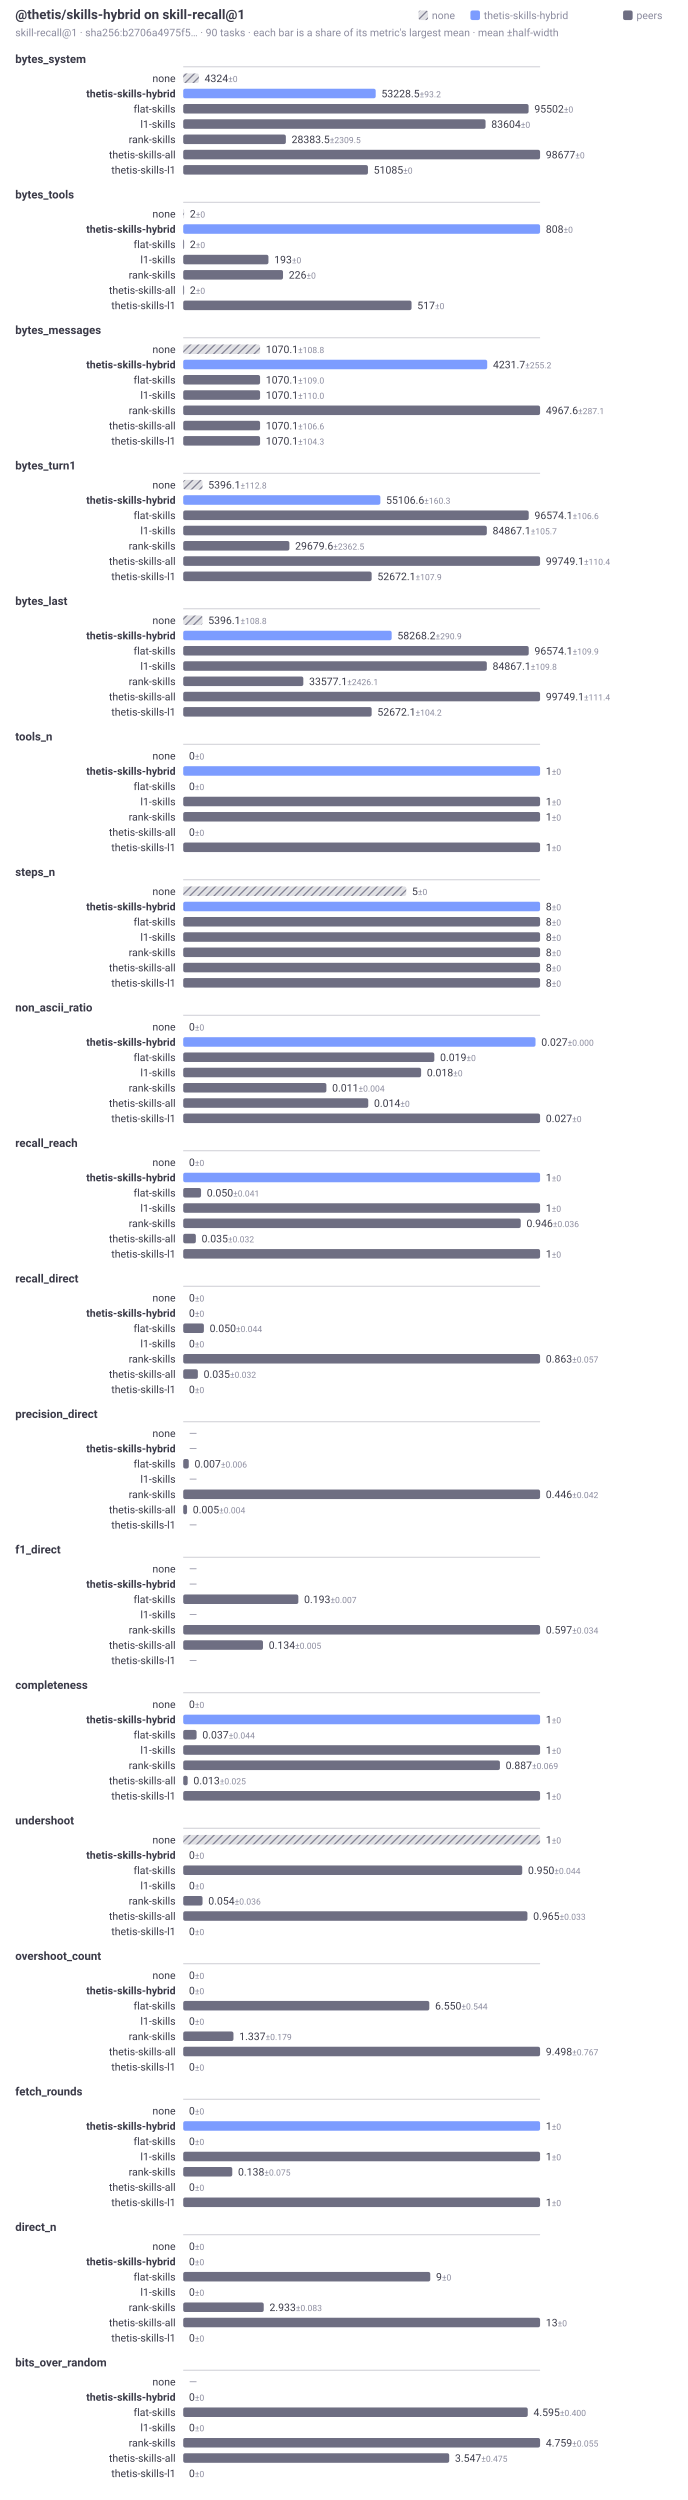
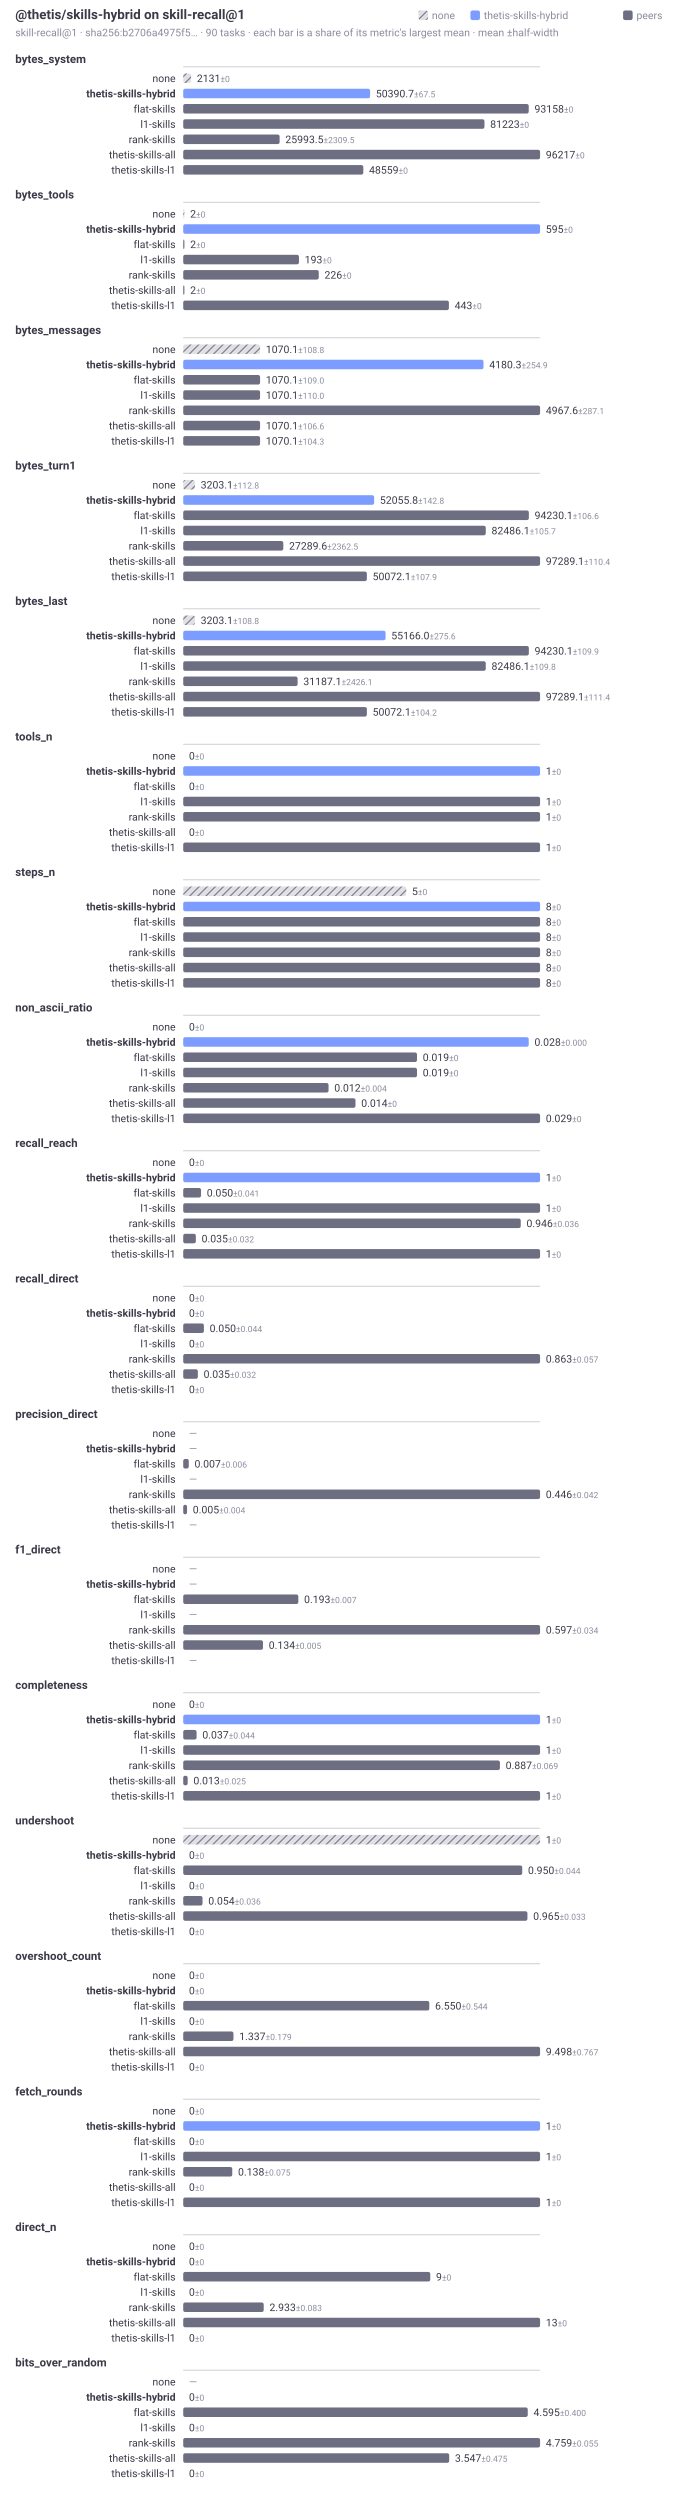
<svg xmlns="http://www.w3.org/2000/svg" width="720" height="2620" viewBox="0 0 720 2620" role="img" aria-labelledby="t d" font-family="system-ui, -apple-system, Segoe UI, Roboto, sans-serif">
  <style>.t{fill:#3a3a48}.f{fill:#8b8b9e}@media (prefers-color-scheme:dark){.t{fill:#d2d2dc}.f{fill:#9a9aae}}</style>
  <defs>
    <pattern id="hatch" width="6" height="6" patternUnits="userSpaceOnUse" patternTransform="rotate(45)">
      <rect width="6" height="6" fill="#6e6e82" fill-opacity="0.22" />
      <line x1="0" y1="0" x2="0" y2="6" stroke="#6e6e82" stroke-width="2" />
    </pattern>
  </defs>
  <text class="t" x="16" y="20" font-size="14" font-weight="600">@thetis/skills-hybrid on skill-recall@1</text>
  <text class="f" x="16" y="38" font-size="11">skill-recall@1 · sha256:b2706a4975f5… · 90 tasks · each bar is a share of its metric's largest mean · mean ±half-width</text>
  <rect x="653" y="11" width="10" height="10" rx="2" fill="#6e6e82" />
  <text class="f" x="667" y="20" font-size="11">peers</text>
  <rect x="493" y="11" width="10" height="10" rx="2" fill="#7c9cff" />
  <text class="f" x="507" y="20" font-size="11">thetis-skills-hybrid</text>
  <rect x="438.6" y="11" width="10" height="10" rx="2" fill="url(#hatch)" />
  <text class="f" x="452.6" y="20" font-size="11">none</text>
  <text class="t" x="16" y="66" font-size="12" font-weight="600">bytes_system</text>
  <line x1="192" y1="70" x2="566" y2="70" stroke="#6e6e82" stroke-opacity="0.35" stroke-width="1" />
  <text class="t" x="184" y="86" font-size="11" text-anchor="end">none</text>
-   <rect x="192" y="77" width="16.39" height="10" rx="2" fill="url(#hatch)" />
-   <text class="t" x="214.39" y="86" font-size="11">4324<tspan class="f" font-size="9"> ±0</tspan>
+   <rect x="192" y="77" width="8.28" height="10" rx="2" fill="url(#hatch)" />
+   <text class="t" x="206.28" y="86" font-size="11">2131<tspan class="f" font-size="9"> ±0</tspan>
  </text>
  <text class="t" x="184" y="102" font-size="11" text-anchor="end" font-weight="600">thetis-skills-hybrid</text>
-   <rect x="192" y="93" width="201.74" height="10" rx="2" fill="#7c9cff" />
-   <text class="t" x="399.74" y="102" font-size="11">53228.5<tspan class="f" font-size="9"> ±93.2</tspan>
+   <rect x="192" y="93" width="195.87" height="10" rx="2" fill="#7c9cff" />
+   <text class="t" x="393.87" y="102" font-size="11">50390.7<tspan class="f" font-size="9"> ±67.5</tspan>
  </text>
  <text class="t" x="184" y="118" font-size="11" text-anchor="end">flat-skills</text>
-   <rect x="192" y="109" width="361.97" height="10" rx="2" fill="#6e6e82" />
-   <text class="t" x="559.97" y="118" font-size="11">95502<tspan class="f" font-size="9"> ±0</tspan>
+   <rect x="192" y="109" width="362.11" height="10" rx="2" fill="#6e6e82" />
+   <text class="t" x="560.11" y="118" font-size="11">93158<tspan class="f" font-size="9"> ±0</tspan>
  </text>
  <text class="t" x="184" y="134" font-size="11" text-anchor="end">l1-skills</text>
-   <rect x="192" y="125" width="316.87" height="10" rx="2" fill="#6e6e82" />
-   <text class="t" x="514.87" y="134" font-size="11">83604<tspan class="f" font-size="9"> ±0</tspan>
+   <rect x="192" y="125" width="315.72" height="10" rx="2" fill="#6e6e82" />
+   <text class="t" x="513.72" y="134" font-size="11">81223<tspan class="f" font-size="9"> ±0</tspan>
  </text>
  <text class="t" x="184" y="150" font-size="11" text-anchor="end">rank-skills</text>
-   <rect x="192" y="141" width="107.58" height="10" rx="2" fill="#6e6e82" />
-   <text class="t" x="305.58" y="150" font-size="11">28383.5<tspan class="f" font-size="9"> ±2309.5</tspan>
+   <rect x="192" y="141" width="101.04" height="10" rx="2" fill="#6e6e82" />
+   <text class="t" x="299.04" y="150" font-size="11">25993.5<tspan class="f" font-size="9"> ±2309.5</tspan>
  </text>
  <text class="t" x="184" y="166" font-size="11" text-anchor="end">thetis-skills-all</text>
  <rect x="192" y="157" width="374" height="10" rx="2" fill="#6e6e82" />
-   <text class="t" x="572" y="166" font-size="11">98677<tspan class="f" font-size="9"> ±0</tspan>
+   <text class="t" x="572" y="166" font-size="11">96217<tspan class="f" font-size="9"> ±0</tspan>
  </text>
  <text class="t" x="184" y="182" font-size="11" text-anchor="end">thetis-skills-l1</text>
-   <rect x="192" y="173" width="193.62" height="10" rx="2" fill="#6e6e82" />
-   <text class="t" x="391.62" y="182" font-size="11">51085<tspan class="f" font-size="9"> ±0</tspan>
+   <rect x="192" y="173" width="188.75" height="10" rx="2" fill="#6e6e82" />
+   <text class="t" x="386.75" y="182" font-size="11">48559<tspan class="f" font-size="9"> ±0</tspan>
  </text>
  <text class="t" x="16" y="208" font-size="12" font-weight="600">bytes_tools</text>
  <line x1="192" y1="212" x2="566" y2="212" stroke="#6e6e82" stroke-opacity="0.35" stroke-width="1" />
  <text class="t" x="184" y="228" font-size="11" text-anchor="end">none</text>
-   <rect x="192" y="219" width="0.93" height="10" rx="2" fill="url(#hatch)" />
-   <text class="t" x="198.93" y="228" font-size="11">2<tspan class="f" font-size="9"> ±0</tspan>
+   <rect x="192" y="219" width="1.26" height="10" rx="2" fill="url(#hatch)" />
+   <text class="t" x="199.26" y="228" font-size="11">2<tspan class="f" font-size="9"> ±0</tspan>
  </text>
  <text class="t" x="184" y="244" font-size="11" text-anchor="end" font-weight="600">thetis-skills-hybrid</text>
  <rect x="192" y="235" width="374" height="10" rx="2" fill="#7c9cff" />
-   <text class="t" x="572" y="244" font-size="11">808<tspan class="f" font-size="9"> ±0</tspan>
+   <text class="t" x="572" y="244" font-size="11">595<tspan class="f" font-size="9"> ±0</tspan>
  </text>
  <text class="t" x="184" y="260" font-size="11" text-anchor="end">flat-skills</text>
-   <rect x="192" y="251" width="0.93" height="10" rx="2" fill="#6e6e82" />
-   <text class="t" x="198.93" y="260" font-size="11">2<tspan class="f" font-size="9"> ±0</tspan>
+   <rect x="192" y="251" width="1.26" height="10" rx="2" fill="#6e6e82" />
+   <text class="t" x="199.26" y="260" font-size="11">2<tspan class="f" font-size="9"> ±0</tspan>
  </text>
  <text class="t" x="184" y="276" font-size="11" text-anchor="end">l1-skills</text>
-   <rect x="192" y="267" width="89.33" height="10" rx="2" fill="#6e6e82" />
-   <text class="t" x="287.33" y="276" font-size="11">193<tspan class="f" font-size="9"> ±0</tspan>
+   <rect x="192" y="267" width="121.31" height="10" rx="2" fill="#6e6e82" />
+   <text class="t" x="319.31" y="276" font-size="11">193<tspan class="f" font-size="9"> ±0</tspan>
  </text>
  <text class="t" x="184" y="292" font-size="11" text-anchor="end">rank-skills</text>
-   <rect x="192" y="283" width="104.61" height="10" rx="2" fill="#6e6e82" />
-   <text class="t" x="302.61" y="292" font-size="11">226<tspan class="f" font-size="9"> ±0</tspan>
+   <rect x="192" y="283" width="142.06" height="10" rx="2" fill="#6e6e82" />
+   <text class="t" x="340.06" y="292" font-size="11">226<tspan class="f" font-size="9"> ±0</tspan>
  </text>
  <text class="t" x="184" y="308" font-size="11" text-anchor="end">thetis-skills-all</text>
-   <rect x="192" y="299" width="0.93" height="10" rx="2" fill="#6e6e82" />
-   <text class="t" x="198.93" y="308" font-size="11">2<tspan class="f" font-size="9"> ±0</tspan>
+   <rect x="192" y="299" width="1.26" height="10" rx="2" fill="#6e6e82" />
+   <text class="t" x="199.26" y="308" font-size="11">2<tspan class="f" font-size="9"> ±0</tspan>
  </text>
  <text class="t" x="184" y="324" font-size="11" text-anchor="end">thetis-skills-l1</text>
-   <rect x="192" y="315" width="239.3" height="10" rx="2" fill="#6e6e82" />
-   <text class="t" x="437.3" y="324" font-size="11">517<tspan class="f" font-size="9"> ±0</tspan>
+   <rect x="192" y="315" width="278.46" height="10" rx="2" fill="#6e6e82" />
+   <text class="t" x="476.46" y="324" font-size="11">443<tspan class="f" font-size="9"> ±0</tspan>
  </text>
  <text class="t" x="16" y="350" font-size="12" font-weight="600">bytes_messages</text>
  <line x1="192" y1="354" x2="566" y2="354" stroke="#6e6e82" stroke-opacity="0.35" stroke-width="1" />
  <text class="t" x="184" y="370" font-size="11" text-anchor="end">none</text>
  <rect x="192" y="361" width="80.56" height="10" rx="2" fill="url(#hatch)" />
  <text class="t" x="278.56" y="370" font-size="11">1070.1<tspan class="f" font-size="9"> ±108.8</tspan>
  </text>
  <text class="t" x="184" y="386" font-size="11" text-anchor="end" font-weight="600">thetis-skills-hybrid</text>
-   <rect x="192" y="377" width="318.6" height="10" rx="2" fill="#7c9cff" />
-   <text class="t" x="516.6" y="386" font-size="11">4231.7<tspan class="f" font-size="9"> ±255.2</tspan>
+   <rect x="192" y="377" width="314.73" height="10" rx="2" fill="#7c9cff" />
+   <text class="t" x="512.73" y="386" font-size="11">4180.3<tspan class="f" font-size="9"> ±254.9</tspan>
  </text>
  <text class="t" x="184" y="402" font-size="11" text-anchor="end">flat-skills</text>
  <rect x="192" y="393" width="80.56" height="10" rx="2" fill="#6e6e82" />
  <text class="t" x="278.56" y="402" font-size="11">1070.1<tspan class="f" font-size="9"> ±109.0</tspan>
  </text>
  <text class="t" x="184" y="418" font-size="11" text-anchor="end">l1-skills</text>
  <rect x="192" y="409" width="80.56" height="10" rx="2" fill="#6e6e82" />
  <text class="t" x="278.56" y="418" font-size="11">1070.1<tspan class="f" font-size="9"> ±110.0</tspan>
  </text>
  <text class="t" x="184" y="434" font-size="11" text-anchor="end">rank-skills</text>
  <rect x="192" y="425" width="374" height="10" rx="2" fill="#6e6e82" />
  <text class="t" x="572" y="434" font-size="11">4967.6<tspan class="f" font-size="9"> ±287.1</tspan>
  </text>
  <text class="t" x="184" y="450" font-size="11" text-anchor="end">thetis-skills-all</text>
  <rect x="192" y="441" width="80.56" height="10" rx="2" fill="#6e6e82" />
  <text class="t" x="278.56" y="450" font-size="11">1070.1<tspan class="f" font-size="9"> ±106.6</tspan>
  </text>
  <text class="t" x="184" y="466" font-size="11" text-anchor="end">thetis-skills-l1</text>
  <rect x="192" y="457" width="80.56" height="10" rx="2" fill="#6e6e82" />
  <text class="t" x="278.56" y="466" font-size="11">1070.1<tspan class="f" font-size="9"> ±104.3</tspan>
  </text>
  <text class="t" x="16" y="492" font-size="12" font-weight="600">bytes_turn1</text>
  <line x1="192" y1="496" x2="566" y2="496" stroke="#6e6e82" stroke-opacity="0.35" stroke-width="1" />
  <text class="t" x="184" y="512" font-size="11" text-anchor="end">none</text>
-   <rect x="192" y="503" width="20.23" height="10" rx="2" fill="url(#hatch)" />
-   <text class="t" x="218.23" y="512" font-size="11">5396.1<tspan class="f" font-size="9"> ±112.8</tspan>
+   <rect x="192" y="503" width="12.31" height="10" rx="2" fill="url(#hatch)" />
+   <text class="t" x="210.31" y="512" font-size="11">3203.1<tspan class="f" font-size="9"> ±112.8</tspan>
  </text>
  <text class="t" x="184" y="528" font-size="11" text-anchor="end" font-weight="600">thetis-skills-hybrid</text>
-   <rect x="192" y="519" width="206.62" height="10" rx="2" fill="#7c9cff" />
-   <text class="t" x="404.62" y="528" font-size="11">55106.6<tspan class="f" font-size="9"> ±160.3</tspan>
+   <rect x="192" y="519" width="200.11" height="10" rx="2" fill="#7c9cff" />
+   <text class="t" x="398.11" y="528" font-size="11">52055.8<tspan class="f" font-size="9"> ±142.8</tspan>
  </text>
  <text class="t" x="184" y="544" font-size="11" text-anchor="end">flat-skills</text>
-   <rect x="192" y="535" width="362.1" height="10" rx="2" fill="#6e6e82" />
-   <text class="t" x="560.1" y="544" font-size="11">96574.1<tspan class="f" font-size="9"> ±106.6</tspan>
+   <rect x="192" y="535" width="362.24" height="10" rx="2" fill="#6e6e82" />
+   <text class="t" x="560.24" y="544" font-size="11">94230.1<tspan class="f" font-size="9"> ±106.6</tspan>
  </text>
  <text class="t" x="184" y="560" font-size="11" text-anchor="end">l1-skills</text>
-   <rect x="192" y="551" width="318.2" height="10" rx="2" fill="#6e6e82" />
-   <text class="t" x="516.2" y="560" font-size="11">84867.1<tspan class="f" font-size="9"> ±105.7</tspan>
+   <rect x="192" y="551" width="317.09" height="10" rx="2" fill="#6e6e82" />
+   <text class="t" x="515.09" y="560" font-size="11">82486.1<tspan class="f" font-size="9"> ±105.7</tspan>
  </text>
  <text class="t" x="184" y="576" font-size="11" text-anchor="end">rank-skills</text>
-   <rect x="192" y="567" width="111.28" height="10" rx="2" fill="#6e6e82" />
-   <text class="t" x="309.28" y="576" font-size="11">29679.6<tspan class="f" font-size="9"> ±2362.5</tspan>
+   <rect x="192" y="567" width="104.91" height="10" rx="2" fill="#6e6e82" />
+   <text class="t" x="302.91" y="576" font-size="11">27289.6<tspan class="f" font-size="9"> ±2362.5</tspan>
  </text>
  <text class="t" x="184" y="592" font-size="11" text-anchor="end">thetis-skills-all</text>
  <rect x="192" y="583" width="374" height="10" rx="2" fill="#6e6e82" />
-   <text class="t" x="572" y="592" font-size="11">99749.1<tspan class="f" font-size="9"> ±110.4</tspan>
+   <text class="t" x="572" y="592" font-size="11">97289.1<tspan class="f" font-size="9"> ±110.4</tspan>
  </text>
  <text class="t" x="184" y="608" font-size="11" text-anchor="end">thetis-skills-l1</text>
-   <rect x="192" y="599" width="197.49" height="10" rx="2" fill="#6e6e82" />
-   <text class="t" x="395.49" y="608" font-size="11">52672.1<tspan class="f" font-size="9"> ±107.9</tspan>
+   <rect x="192" y="599" width="192.49" height="10" rx="2" fill="#6e6e82" />
+   <text class="t" x="390.49" y="608" font-size="11">50072.1<tspan class="f" font-size="9"> ±107.9</tspan>
  </text>
  <text class="t" x="16" y="634" font-size="12" font-weight="600">bytes_last</text>
  <line x1="192" y1="638" x2="566" y2="638" stroke="#6e6e82" stroke-opacity="0.35" stroke-width="1" />
  <text class="t" x="184" y="654" font-size="11" text-anchor="end">none</text>
-   <rect x="192" y="645" width="20.23" height="10" rx="2" fill="url(#hatch)" />
-   <text class="t" x="218.23" y="654" font-size="11">5396.1<tspan class="f" font-size="9"> ±108.8</tspan>
+   <rect x="192" y="645" width="12.31" height="10" rx="2" fill="url(#hatch)" />
+   <text class="t" x="210.31" y="654" font-size="11">3203.1<tspan class="f" font-size="9"> ±108.8</tspan>
  </text>
  <text class="t" x="184" y="670" font-size="11" text-anchor="end" font-weight="600">thetis-skills-hybrid</text>
-   <rect x="192" y="661" width="218.47" height="10" rx="2" fill="#7c9cff" />
-   <text class="t" x="416.47" y="670" font-size="11">58268.2<tspan class="f" font-size="9"> ±290.9</tspan>
+   <rect x="192" y="661" width="212.07" height="10" rx="2" fill="#7c9cff" />
+   <text class="t" x="410.07" y="670" font-size="11">55166.0<tspan class="f" font-size="9"> ±275.6</tspan>
  </text>
  <text class="t" x="184" y="686" font-size="11" text-anchor="end">flat-skills</text>
-   <rect x="192" y="677" width="362.1" height="10" rx="2" fill="#6e6e82" />
-   <text class="t" x="560.1" y="686" font-size="11">96574.1<tspan class="f" font-size="9"> ±109.9</tspan>
+   <rect x="192" y="677" width="362.24" height="10" rx="2" fill="#6e6e82" />
+   <text class="t" x="560.24" y="686" font-size="11">94230.1<tspan class="f" font-size="9"> ±109.9</tspan>
  </text>
  <text class="t" x="184" y="702" font-size="11" text-anchor="end">l1-skills</text>
-   <rect x="192" y="693" width="318.2" height="10" rx="2" fill="#6e6e82" />
-   <text class="t" x="516.2" y="702" font-size="11">84867.1<tspan class="f" font-size="9"> ±109.8</tspan>
+   <rect x="192" y="693" width="317.09" height="10" rx="2" fill="#6e6e82" />
+   <text class="t" x="515.09" y="702" font-size="11">82486.1<tspan class="f" font-size="9"> ±109.8</tspan>
  </text>
  <text class="t" x="184" y="718" font-size="11" text-anchor="end">rank-skills</text>
-   <rect x="192" y="709" width="125.89" height="10" rx="2" fill="#6e6e82" />
-   <text class="t" x="323.89" y="718" font-size="11">33577.1<tspan class="f" font-size="9"> ±2426.1</tspan>
+   <rect x="192" y="709" width="119.89" height="10" rx="2" fill="#6e6e82" />
+   <text class="t" x="317.89" y="718" font-size="11">31187.1<tspan class="f" font-size="9"> ±2426.1</tspan>
  </text>
  <text class="t" x="184" y="734" font-size="11" text-anchor="end">thetis-skills-all</text>
  <rect x="192" y="725" width="374" height="10" rx="2" fill="#6e6e82" />
-   <text class="t" x="572" y="734" font-size="11">99749.1<tspan class="f" font-size="9"> ±111.4</tspan>
+   <text class="t" x="572" y="734" font-size="11">97289.1<tspan class="f" font-size="9"> ±111.4</tspan>
  </text>
  <text class="t" x="184" y="750" font-size="11" text-anchor="end">thetis-skills-l1</text>
-   <rect x="192" y="741" width="197.49" height="10" rx="2" fill="#6e6e82" />
-   <text class="t" x="395.49" y="750" font-size="11">52672.1<tspan class="f" font-size="9"> ±104.2</tspan>
+   <rect x="192" y="741" width="192.49" height="10" rx="2" fill="#6e6e82" />
+   <text class="t" x="390.49" y="750" font-size="11">50072.1<tspan class="f" font-size="9"> ±104.2</tspan>
  </text>
  <text class="t" x="16" y="776" font-size="12" font-weight="600">tools_n</text>
  <line x1="192" y1="780" x2="566" y2="780" stroke="#6e6e82" stroke-opacity="0.35" stroke-width="1" />
  <text class="t" x="184" y="796" font-size="11" text-anchor="end">none</text>
  <rect x="192" y="787" width="0" height="10" rx="2" fill="url(#hatch)" />
  <text class="t" x="198" y="796" font-size="11">0<tspan class="f" font-size="9"> ±0</tspan>
  </text>
  <text class="t" x="184" y="812" font-size="11" text-anchor="end" font-weight="600">thetis-skills-hybrid</text>
  <rect x="192" y="803" width="374" height="10" rx="2" fill="#7c9cff" />
  <text class="t" x="572" y="812" font-size="11">1<tspan class="f" font-size="9"> ±0</tspan>
  </text>
  <text class="t" x="184" y="828" font-size="11" text-anchor="end">flat-skills</text>
  <rect x="192" y="819" width="0" height="10" rx="2" fill="#6e6e82" />
  <text class="t" x="198" y="828" font-size="11">0<tspan class="f" font-size="9"> ±0</tspan>
  </text>
  <text class="t" x="184" y="844" font-size="11" text-anchor="end">l1-skills</text>
  <rect x="192" y="835" width="374" height="10" rx="2" fill="#6e6e82" />
  <text class="t" x="572" y="844" font-size="11">1<tspan class="f" font-size="9"> ±0</tspan>
  </text>
  <text class="t" x="184" y="860" font-size="11" text-anchor="end">rank-skills</text>
  <rect x="192" y="851" width="374" height="10" rx="2" fill="#6e6e82" />
  <text class="t" x="572" y="860" font-size="11">1<tspan class="f" font-size="9"> ±0</tspan>
  </text>
  <text class="t" x="184" y="876" font-size="11" text-anchor="end">thetis-skills-all</text>
  <rect x="192" y="867" width="0" height="10" rx="2" fill="#6e6e82" />
  <text class="t" x="198" y="876" font-size="11">0<tspan class="f" font-size="9"> ±0</tspan>
  </text>
  <text class="t" x="184" y="892" font-size="11" text-anchor="end">thetis-skills-l1</text>
  <rect x="192" y="883" width="374" height="10" rx="2" fill="#6e6e82" />
  <text class="t" x="572" y="892" font-size="11">1<tspan class="f" font-size="9"> ±0</tspan>
  </text>
  <text class="t" x="16" y="918" font-size="12" font-weight="600">steps_n</text>
  <line x1="192" y1="922" x2="566" y2="922" stroke="#6e6e82" stroke-opacity="0.35" stroke-width="1" />
  <text class="t" x="184" y="938" font-size="11" text-anchor="end">none</text>
  <rect x="192" y="929" width="233.75" height="10" rx="2" fill="url(#hatch)" />
  <text class="t" x="431.75" y="938" font-size="11">5<tspan class="f" font-size="9"> ±0</tspan>
  </text>
  <text class="t" x="184" y="954" font-size="11" text-anchor="end" font-weight="600">thetis-skills-hybrid</text>
  <rect x="192" y="945" width="374" height="10" rx="2" fill="#7c9cff" />
  <text class="t" x="572" y="954" font-size="11">8<tspan class="f" font-size="9"> ±0</tspan>
  </text>
  <text class="t" x="184" y="970" font-size="11" text-anchor="end">flat-skills</text>
  <rect x="192" y="961" width="374" height="10" rx="2" fill="#6e6e82" />
  <text class="t" x="572" y="970" font-size="11">8<tspan class="f" font-size="9"> ±0</tspan>
  </text>
  <text class="t" x="184" y="986" font-size="11" text-anchor="end">l1-skills</text>
  <rect x="192" y="977" width="374" height="10" rx="2" fill="#6e6e82" />
  <text class="t" x="572" y="986" font-size="11">8<tspan class="f" font-size="9"> ±0</tspan>
  </text>
  <text class="t" x="184" y="1002" font-size="11" text-anchor="end">rank-skills</text>
  <rect x="192" y="993" width="374" height="10" rx="2" fill="#6e6e82" />
  <text class="t" x="572" y="1002" font-size="11">8<tspan class="f" font-size="9"> ±0</tspan>
  </text>
  <text class="t" x="184" y="1018" font-size="11" text-anchor="end">thetis-skills-all</text>
  <rect x="192" y="1009" width="374" height="10" rx="2" fill="#6e6e82" />
  <text class="t" x="572" y="1018" font-size="11">8<tspan class="f" font-size="9"> ±0</tspan>
  </text>
  <text class="t" x="184" y="1034" font-size="11" text-anchor="end">thetis-skills-l1</text>
  <rect x="192" y="1025" width="374" height="10" rx="2" fill="#6e6e82" />
  <text class="t" x="572" y="1034" font-size="11">8<tspan class="f" font-size="9"> ±0</tspan>
  </text>
  <text class="t" x="16" y="1060" font-size="12" font-weight="600">non_ascii_ratio</text>
  <line x1="192" y1="1064" x2="566" y2="1064" stroke="#6e6e82" stroke-opacity="0.35" stroke-width="1" />
  <text class="t" x="184" y="1080" font-size="11" text-anchor="end">none</text>
  <rect x="192" y="1071" width="0" height="10" rx="2" fill="url(#hatch)" />
  <text class="t" x="198" y="1080" font-size="11">0<tspan class="f" font-size="9"> ±0</tspan>
  </text>
  <text class="t" x="184" y="1096" font-size="11" text-anchor="end" font-weight="600">thetis-skills-hybrid</text>
-   <rect x="192" y="1087" width="369.23" height="10" rx="2" fill="#7c9cff" />
-   <text class="t" x="567.23" y="1096" font-size="11">0.027<tspan class="f" font-size="9"> ±0.000</tspan>
+   <rect x="192" y="1087" width="362.11" height="10" rx="2" fill="#7c9cff" />
+   <text class="t" x="560.11" y="1096" font-size="11">0.028<tspan class="f" font-size="9"> ±0.000</tspan>
  </text>
  <text class="t" x="184" y="1112" font-size="11" text-anchor="end">flat-skills</text>
-   <rect x="192" y="1103" width="263.19" height="10" rx="2" fill="#6e6e82" />
-   <text class="t" x="461.19" y="1112" font-size="11">0.019<tspan class="f" font-size="9"> ±0</tspan>
+   <rect x="192" y="1103" width="245.03" height="10" rx="2" fill="#6e6e82" />
+   <text class="t" x="443.03" y="1112" font-size="11">0.019<tspan class="f" font-size="9"> ±0</tspan>
  </text>
  <text class="t" x="184" y="1128" font-size="11" text-anchor="end">l1-skills</text>
-   <rect x="192" y="1119" width="249.33" height="10" rx="2" fill="#6e6e82" />
-   <text class="t" x="447.33" y="1128" font-size="11">0.018<tspan class="f" font-size="9"> ±0</tspan>
+   <rect x="192" y="1119" width="245.03" height="10" rx="2" fill="#6e6e82" />
+   <text class="t" x="443.03" y="1128" font-size="11">0.019<tspan class="f" font-size="9"> ±0</tspan>
  </text>
  <text class="t" x="184" y="1144" font-size="11" text-anchor="end">rank-skills</text>
-   <rect x="192" y="1135" width="150.06" height="10" rx="2" fill="#6e6e82" />
-   <text class="t" x="348.06" y="1144" font-size="11">0.011<tspan class="f" font-size="9"> ±0.004</tspan>
+   <rect x="192" y="1135" width="152.32" height="10" rx="2" fill="#6e6e82" />
+   <text class="t" x="350.32" y="1144" font-size="11">0.012<tspan class="f" font-size="9"> ±0.004</tspan>
  </text>
  <text class="t" x="184" y="1160" font-size="11" text-anchor="end">thetis-skills-all</text>
-   <rect x="192" y="1151" width="193.93" height="10" rx="2" fill="#6e6e82" />
-   <text class="t" x="391.93" y="1160" font-size="11">0.014<tspan class="f" font-size="9"> ±0</tspan>
+   <rect x="192" y="1151" width="180.55" height="10" rx="2" fill="#6e6e82" />
+   <text class="t" x="378.55" y="1160" font-size="11">0.014<tspan class="f" font-size="9"> ±0</tspan>
  </text>
  <text class="t" x="184" y="1176" font-size="11" text-anchor="end">thetis-skills-l1</text>
  <rect x="192" y="1167" width="374" height="10" rx="2" fill="#6e6e82" />
-   <text class="t" x="572" y="1176" font-size="11">0.027<tspan class="f" font-size="9"> ±0</tspan>
+   <text class="t" x="572" y="1176" font-size="11">0.029<tspan class="f" font-size="9"> ±0</tspan>
  </text>
  <text class="t" x="16" y="1202" font-size="12" font-weight="600">recall_reach</text>
  <line x1="192" y1="1206" x2="566" y2="1206" stroke="#6e6e82" stroke-opacity="0.35" stroke-width="1" />
  <text class="t" x="184" y="1222" font-size="11" text-anchor="end">none</text>
  <rect x="192" y="1213" width="0" height="10" rx="2" fill="url(#hatch)" />
  <text class="t" x="198" y="1222" font-size="11">0<tspan class="f" font-size="9"> ±0</tspan>
  </text>
  <text class="t" x="184" y="1238" font-size="11" text-anchor="end" font-weight="600">thetis-skills-hybrid</text>
  <rect x="192" y="1229" width="374" height="10" rx="2" fill="#7c9cff" />
  <text class="t" x="572" y="1238" font-size="11">1<tspan class="f" font-size="9"> ±0</tspan>
  </text>
  <text class="t" x="184" y="1254" font-size="11" text-anchor="end">flat-skills</text>
  <rect x="192" y="1245" width="18.7" height="10" rx="2" fill="#6e6e82" />
  <text class="t" x="216.7" y="1254" font-size="11">0.050<tspan class="f" font-size="9"> ±0.041</tspan>
  </text>
  <text class="t" x="184" y="1270" font-size="11" text-anchor="end">l1-skills</text>
  <rect x="192" y="1261" width="374" height="10" rx="2" fill="#6e6e82" />
  <text class="t" x="572" y="1270" font-size="11">1<tspan class="f" font-size="9"> ±0</tspan>
  </text>
  <text class="t" x="184" y="1286" font-size="11" text-anchor="end">rank-skills</text>
  <rect x="192" y="1277" width="353.74" height="10" rx="2" fill="#6e6e82" />
  <text class="t" x="551.74" y="1286" font-size="11">0.946<tspan class="f" font-size="9"> ±0.036</tspan>
  </text>
  <text class="t" x="184" y="1302" font-size="11" text-anchor="end">thetis-skills-all</text>
  <rect x="192" y="1293" width="13.25" height="10" rx="2" fill="#6e6e82" />
  <text class="t" x="211.25" y="1302" font-size="11">0.035<tspan class="f" font-size="9"> ±0.032</tspan>
  </text>
  <text class="t" x="184" y="1318" font-size="11" text-anchor="end">thetis-skills-l1</text>
  <rect x="192" y="1309" width="374" height="10" rx="2" fill="#6e6e82" />
  <text class="t" x="572" y="1318" font-size="11">1<tspan class="f" font-size="9"> ±0</tspan>
  </text>
  <text class="t" x="16" y="1344" font-size="12" font-weight="600">recall_direct</text>
  <line x1="192" y1="1348" x2="566" y2="1348" stroke="#6e6e82" stroke-opacity="0.35" stroke-width="1" />
  <text class="t" x="184" y="1364" font-size="11" text-anchor="end">none</text>
  <rect x="192" y="1355" width="0" height="10" rx="2" fill="url(#hatch)" />
  <text class="t" x="198" y="1364" font-size="11">0<tspan class="f" font-size="9"> ±0</tspan>
  </text>
  <text class="t" x="184" y="1380" font-size="11" text-anchor="end" font-weight="600">thetis-skills-hybrid</text>
  <rect x="192" y="1371" width="0" height="10" rx="2" fill="#7c9cff" />
  <text class="t" x="198" y="1380" font-size="11">0<tspan class="f" font-size="9"> ±0</tspan>
  </text>
  <text class="t" x="184" y="1396" font-size="11" text-anchor="end">flat-skills</text>
  <rect x="192" y="1387" width="21.68" height="10" rx="2" fill="#6e6e82" />
  <text class="t" x="219.68" y="1396" font-size="11">0.050<tspan class="f" font-size="9"> ±0.044</tspan>
  </text>
  <text class="t" x="184" y="1412" font-size="11" text-anchor="end">l1-skills</text>
  <rect x="192" y="1403" width="0" height="10" rx="2" fill="#6e6e82" />
  <text class="t" x="198" y="1412" font-size="11">0<tspan class="f" font-size="9"> ±0</tspan>
  </text>
  <text class="t" x="184" y="1428" font-size="11" text-anchor="end">rank-skills</text>
  <rect x="192" y="1419" width="374" height="10" rx="2" fill="#6e6e82" />
  <text class="t" x="572" y="1428" font-size="11">0.863<tspan class="f" font-size="9"> ±0.057</tspan>
  </text>
  <text class="t" x="184" y="1444" font-size="11" text-anchor="end">thetis-skills-all</text>
  <rect x="192" y="1435" width="15.36" height="10" rx="2" fill="#6e6e82" />
  <text class="t" x="213.36" y="1444" font-size="11">0.035<tspan class="f" font-size="9"> ±0.032</tspan>
  </text>
  <text class="t" x="184" y="1460" font-size="11" text-anchor="end">thetis-skills-l1</text>
  <rect x="192" y="1451" width="0" height="10" rx="2" fill="#6e6e82" />
  <text class="t" x="198" y="1460" font-size="11">0<tspan class="f" font-size="9"> ±0</tspan>
  </text>
  <text class="t" x="16" y="1486" font-size="12" font-weight="600">precision_direct</text>
  <line x1="192" y1="1490" x2="566" y2="1490" stroke="#6e6e82" stroke-opacity="0.35" stroke-width="1" />
  <text class="t" x="184" y="1506" font-size="11" text-anchor="end">none</text>
  <rect x="192" y="1497" width="0" height="10" rx="2" fill="url(#hatch)" />
  <text class="f" x="198" y="1506" font-size="11">—</text>
  <text class="t" x="184" y="1522" font-size="11" text-anchor="end" font-weight="600">thetis-skills-hybrid</text>
  <rect x="192" y="1513" width="0" height="10" rx="2" fill="#7c9cff" />
  <text class="f" x="198" y="1522" font-size="11">—</text>
  <text class="t" x="184" y="1538" font-size="11" text-anchor="end">flat-skills</text>
  <rect x="192" y="1529" width="5.83" height="10" rx="2" fill="#6e6e82" />
  <text class="t" x="203.83" y="1538" font-size="11">0.007<tspan class="f" font-size="9"> ±0.006</tspan>
  </text>
  <text class="t" x="184" y="1554" font-size="11" text-anchor="end">l1-skills</text>
  <rect x="192" y="1545" width="0" height="10" rx="2" fill="#6e6e82" />
  <text class="f" x="198" y="1554" font-size="11">—</text>
  <text class="t" x="184" y="1570" font-size="11" text-anchor="end">rank-skills</text>
  <rect x="192" y="1561" width="374" height="10" rx="2" fill="#6e6e82" />
  <text class="t" x="572" y="1570" font-size="11">0.446<tspan class="f" font-size="9"> ±0.042</tspan>
  </text>
  <text class="t" x="184" y="1586" font-size="11" text-anchor="end">thetis-skills-all</text>
  <rect x="192" y="1577" width="4.03" height="10" rx="2" fill="#6e6e82" />
  <text class="t" x="202.03" y="1586" font-size="11">0.005<tspan class="f" font-size="9"> ±0.004</tspan>
  </text>
  <text class="t" x="184" y="1602" font-size="11" text-anchor="end">thetis-skills-l1</text>
  <rect x="192" y="1593" width="0" height="10" rx="2" fill="#6e6e82" />
  <text class="f" x="198" y="1602" font-size="11">—</text>
  <text class="t" x="16" y="1628" font-size="12" font-weight="600">f1_direct</text>
  <line x1="192" y1="1632" x2="566" y2="1632" stroke="#6e6e82" stroke-opacity="0.35" stroke-width="1" />
  <text class="t" x="184" y="1648" font-size="11" text-anchor="end">none</text>
  <rect x="192" y="1639" width="0" height="10" rx="2" fill="url(#hatch)" />
  <text class="f" x="198" y="1648" font-size="11">—</text>
  <text class="t" x="184" y="1664" font-size="11" text-anchor="end" font-weight="600">thetis-skills-hybrid</text>
  <rect x="192" y="1655" width="0" height="10" rx="2" fill="#7c9cff" />
  <text class="f" x="198" y="1664" font-size="11">—</text>
  <text class="t" x="184" y="1680" font-size="11" text-anchor="end">flat-skills</text>
  <rect x="192" y="1671" width="120.66" height="10" rx="2" fill="#6e6e82" />
  <text class="t" x="318.66" y="1680" font-size="11">0.193<tspan class="f" font-size="9"> ±0.007</tspan>
  </text>
  <text class="t" x="184" y="1696" font-size="11" text-anchor="end">l1-skills</text>
  <rect x="192" y="1687" width="0" height="10" rx="2" fill="#6e6e82" />
  <text class="f" x="198" y="1696" font-size="11">—</text>
  <text class="t" x="184" y="1712" font-size="11" text-anchor="end">rank-skills</text>
  <rect x="192" y="1703" width="374" height="10" rx="2" fill="#6e6e82" />
  <text class="t" x="572" y="1712" font-size="11">0.597<tspan class="f" font-size="9"> ±0.034</tspan>
  </text>
  <text class="t" x="184" y="1728" font-size="11" text-anchor="end">thetis-skills-all</text>
  <rect x="192" y="1719" width="83.63" height="10" rx="2" fill="#6e6e82" />
  <text class="t" x="281.63" y="1728" font-size="11">0.134<tspan class="f" font-size="9"> ±0.005</tspan>
  </text>
  <text class="t" x="184" y="1744" font-size="11" text-anchor="end">thetis-skills-l1</text>
  <rect x="192" y="1735" width="0" height="10" rx="2" fill="#6e6e82" />
  <text class="f" x="198" y="1744" font-size="11">—</text>
  <text class="t" x="16" y="1770" font-size="12" font-weight="600">completeness</text>
  <line x1="192" y1="1774" x2="566" y2="1774" stroke="#6e6e82" stroke-opacity="0.35" stroke-width="1" />
  <text class="t" x="184" y="1790" font-size="11" text-anchor="end">none</text>
  <rect x="192" y="1781" width="0" height="10" rx="2" fill="url(#hatch)" />
  <text class="t" x="198" y="1790" font-size="11">0<tspan class="f" font-size="9"> ±0</tspan>
  </text>
  <text class="t" x="184" y="1806" font-size="11" text-anchor="end" font-weight="600">thetis-skills-hybrid</text>
  <rect x="192" y="1797" width="374" height="10" rx="2" fill="#7c9cff" />
  <text class="t" x="572" y="1806" font-size="11">1<tspan class="f" font-size="9"> ±0</tspan>
  </text>
  <text class="t" x="184" y="1822" font-size="11" text-anchor="end">flat-skills</text>
  <rect x="192" y="1813" width="14.03" height="10" rx="2" fill="#6e6e82" />
  <text class="t" x="212.03" y="1822" font-size="11">0.037<tspan class="f" font-size="9"> ±0.044</tspan>
  </text>
  <text class="t" x="184" y="1838" font-size="11" text-anchor="end">l1-skills</text>
  <rect x="192" y="1829" width="374" height="10" rx="2" fill="#6e6e82" />
  <text class="t" x="572" y="1838" font-size="11">1<tspan class="f" font-size="9"> ±0</tspan>
  </text>
  <text class="t" x="184" y="1854" font-size="11" text-anchor="end">rank-skills</text>
  <rect x="192" y="1845" width="331.93" height="10" rx="2" fill="#6e6e82" />
  <text class="t" x="529.92" y="1854" font-size="11">0.887<tspan class="f" font-size="9"> ±0.069</tspan>
  </text>
  <text class="t" x="184" y="1870" font-size="11" text-anchor="end">thetis-skills-all</text>
  <rect x="192" y="1861" width="4.68" height="10" rx="2" fill="#6e6e82" />
  <text class="t" x="202.68" y="1870" font-size="11">0.013<tspan class="f" font-size="9"> ±0.025</tspan>
  </text>
  <text class="t" x="184" y="1886" font-size="11" text-anchor="end">thetis-skills-l1</text>
  <rect x="192" y="1877" width="374" height="10" rx="2" fill="#6e6e82" />
  <text class="t" x="572" y="1886" font-size="11">1<tspan class="f" font-size="9"> ±0</tspan>
  </text>
  <text class="t" x="16" y="1912" font-size="12" font-weight="600">undershoot</text>
  <line x1="192" y1="1916" x2="566" y2="1916" stroke="#6e6e82" stroke-opacity="0.35" stroke-width="1" />
  <text class="t" x="184" y="1932" font-size="11" text-anchor="end">none</text>
  <rect x="192" y="1923" width="374" height="10" rx="2" fill="url(#hatch)" />
  <text class="t" x="572" y="1932" font-size="11">1<tspan class="f" font-size="9"> ±0</tspan>
  </text>
  <text class="t" x="184" y="1948" font-size="11" text-anchor="end" font-weight="600">thetis-skills-hybrid</text>
  <rect x="192" y="1939" width="0" height="10" rx="2" fill="#7c9cff" />
  <text class="t" x="198" y="1948" font-size="11">0<tspan class="f" font-size="9"> ±0</tspan>
  </text>
  <text class="t" x="184" y="1964" font-size="11" text-anchor="end">flat-skills</text>
  <rect x="192" y="1955" width="355.3" height="10" rx="2" fill="#6e6e82" />
  <text class="t" x="553.3" y="1964" font-size="11">0.950<tspan class="f" font-size="9"> ±0.044</tspan>
  </text>
  <text class="t" x="184" y="1980" font-size="11" text-anchor="end">l1-skills</text>
  <rect x="192" y="1971" width="0" height="10" rx="2" fill="#6e6e82" />
  <text class="t" x="198" y="1980" font-size="11">0<tspan class="f" font-size="9"> ±0</tspan>
  </text>
  <text class="t" x="184" y="1996" font-size="11" text-anchor="end">rank-skills</text>
  <rect x="192" y="1987" width="20.26" height="10" rx="2" fill="#6e6e82" />
  <text class="t" x="218.26" y="1996" font-size="11">0.054<tspan class="f" font-size="9"> ±0.036</tspan>
  </text>
  <text class="t" x="184" y="2012" font-size="11" text-anchor="end">thetis-skills-all</text>
  <rect x="192" y="2003" width="360.75" height="10" rx="2" fill="#6e6e82" />
  <text class="t" x="558.75" y="2012" font-size="11">0.965<tspan class="f" font-size="9"> ±0.033</tspan>
  </text>
  <text class="t" x="184" y="2028" font-size="11" text-anchor="end">thetis-skills-l1</text>
  <rect x="192" y="2019" width="0" height="10" rx="2" fill="#6e6e82" />
  <text class="t" x="198" y="2028" font-size="11">0<tspan class="f" font-size="9"> ±0</tspan>
  </text>
  <text class="t" x="16" y="2054" font-size="12" font-weight="600">overshoot_count</text>
  <line x1="192" y1="2058" x2="566" y2="2058" stroke="#6e6e82" stroke-opacity="0.35" stroke-width="1" />
  <text class="t" x="184" y="2074" font-size="11" text-anchor="end">none</text>
  <rect x="192" y="2065" width="0" height="10" rx="2" fill="url(#hatch)" />
  <text class="t" x="198" y="2074" font-size="11">0<tspan class="f" font-size="9"> ±0</tspan>
  </text>
  <text class="t" x="184" y="2090" font-size="11" text-anchor="end" font-weight="600">thetis-skills-hybrid</text>
  <rect x="192" y="2081" width="0" height="10" rx="2" fill="#7c9cff" />
  <text class="t" x="198" y="2090" font-size="11">0<tspan class="f" font-size="9"> ±0</tspan>
  </text>
  <text class="t" x="184" y="2106" font-size="11" text-anchor="end">flat-skills</text>
  <rect x="192" y="2097" width="257.92" height="10" rx="2" fill="#6e6e82" />
  <text class="t" x="455.92" y="2106" font-size="11">6.550<tspan class="f" font-size="9"> ±0.544</tspan>
  </text>
  <text class="t" x="184" y="2122" font-size="11" text-anchor="end">l1-skills</text>
  <rect x="192" y="2113" width="0" height="10" rx="2" fill="#6e6e82" />
  <text class="t" x="198" y="2122" font-size="11">0<tspan class="f" font-size="9"> ±0</tspan>
  </text>
  <text class="t" x="184" y="2138" font-size="11" text-anchor="end">rank-skills</text>
  <rect x="192" y="2129" width="52.67" height="10" rx="2" fill="#6e6e82" />
  <text class="t" x="250.67" y="2138" font-size="11">1.337<tspan class="f" font-size="9"> ±0.179</tspan>
  </text>
  <text class="t" x="184" y="2154" font-size="11" text-anchor="end">thetis-skills-all</text>
  <rect x="192" y="2145" width="374" height="10" rx="2" fill="#6e6e82" />
  <text class="t" x="572" y="2154" font-size="11">9.498<tspan class="f" font-size="9"> ±0.767</tspan>
  </text>
  <text class="t" x="184" y="2170" font-size="11" text-anchor="end">thetis-skills-l1</text>
  <rect x="192" y="2161" width="0" height="10" rx="2" fill="#6e6e82" />
  <text class="t" x="198" y="2170" font-size="11">0<tspan class="f" font-size="9"> ±0</tspan>
  </text>
  <text class="t" x="16" y="2196" font-size="12" font-weight="600">fetch_rounds</text>
  <line x1="192" y1="2200" x2="566" y2="2200" stroke="#6e6e82" stroke-opacity="0.35" stroke-width="1" />
  <text class="t" x="184" y="2216" font-size="11" text-anchor="end">none</text>
  <rect x="192" y="2207" width="0" height="10" rx="2" fill="url(#hatch)" />
  <text class="t" x="198" y="2216" font-size="11">0<tspan class="f" font-size="9"> ±0</tspan>
  </text>
  <text class="t" x="184" y="2232" font-size="11" text-anchor="end" font-weight="600">thetis-skills-hybrid</text>
  <rect x="192" y="2223" width="374" height="10" rx="2" fill="#7c9cff" />
  <text class="t" x="572" y="2232" font-size="11">1<tspan class="f" font-size="9"> ±0</tspan>
  </text>
  <text class="t" x="184" y="2248" font-size="11" text-anchor="end">flat-skills</text>
  <rect x="192" y="2239" width="0" height="10" rx="2" fill="#6e6e82" />
  <text class="t" x="198" y="2248" font-size="11">0<tspan class="f" font-size="9"> ±0</tspan>
  </text>
  <text class="t" x="184" y="2264" font-size="11" text-anchor="end">l1-skills</text>
  <rect x="192" y="2255" width="374" height="10" rx="2" fill="#6e6e82" />
  <text class="t" x="572" y="2264" font-size="11">1<tspan class="f" font-size="9"> ±0</tspan>
  </text>
  <text class="t" x="184" y="2280" font-size="11" text-anchor="end">rank-skills</text>
  <rect x="192" y="2271" width="51.43" height="10" rx="2" fill="#6e6e82" />
  <text class="t" x="249.43" y="2280" font-size="11">0.138<tspan class="f" font-size="9"> ±0.075</tspan>
  </text>
  <text class="t" x="184" y="2296" font-size="11" text-anchor="end">thetis-skills-all</text>
  <rect x="192" y="2287" width="0" height="10" rx="2" fill="#6e6e82" />
  <text class="t" x="198" y="2296" font-size="11">0<tspan class="f" font-size="9"> ±0</tspan>
  </text>
  <text class="t" x="184" y="2312" font-size="11" text-anchor="end">thetis-skills-l1</text>
  <rect x="192" y="2303" width="374" height="10" rx="2" fill="#6e6e82" />
  <text class="t" x="572" y="2312" font-size="11">1<tspan class="f" font-size="9"> ±0</tspan>
  </text>
  <text class="t" x="16" y="2338" font-size="12" font-weight="600">direct_n</text>
  <line x1="192" y1="2342" x2="566" y2="2342" stroke="#6e6e82" stroke-opacity="0.35" stroke-width="1" />
  <text class="t" x="184" y="2358" font-size="11" text-anchor="end">none</text>
  <rect x="192" y="2349" width="0" height="10" rx="2" fill="url(#hatch)" />
  <text class="t" x="198" y="2358" font-size="11">0<tspan class="f" font-size="9"> ±0</tspan>
  </text>
  <text class="t" x="184" y="2374" font-size="11" text-anchor="end" font-weight="600">thetis-skills-hybrid</text>
  <rect x="192" y="2365" width="0" height="10" rx="2" fill="#7c9cff" />
  <text class="t" x="198" y="2374" font-size="11">0<tspan class="f" font-size="9"> ±0</tspan>
  </text>
  <text class="t" x="184" y="2390" font-size="11" text-anchor="end">flat-skills</text>
  <rect x="192" y="2381" width="258.92" height="10" rx="2" fill="#6e6e82" />
  <text class="t" x="456.92" y="2390" font-size="11">9<tspan class="f" font-size="9"> ±0</tspan>
  </text>
  <text class="t" x="184" y="2406" font-size="11" text-anchor="end">l1-skills</text>
  <rect x="192" y="2397" width="0" height="10" rx="2" fill="#6e6e82" />
  <text class="t" x="198" y="2406" font-size="11">0<tspan class="f" font-size="9"> ±0</tspan>
  </text>
  <text class="t" x="184" y="2422" font-size="11" text-anchor="end">rank-skills</text>
  <rect x="192" y="2413" width="84.39" height="10" rx="2" fill="#6e6e82" />
  <text class="t" x="282.39" y="2422" font-size="11">2.933<tspan class="f" font-size="9"> ±0.083</tspan>
  </text>
  <text class="t" x="184" y="2438" font-size="11" text-anchor="end">thetis-skills-all</text>
  <rect x="192" y="2429" width="374" height="10" rx="2" fill="#6e6e82" />
  <text class="t" x="572" y="2438" font-size="11">13<tspan class="f" font-size="9"> ±0</tspan>
  </text>
  <text class="t" x="184" y="2454" font-size="11" text-anchor="end">thetis-skills-l1</text>
  <rect x="192" y="2445" width="0" height="10" rx="2" fill="#6e6e82" />
  <text class="t" x="198" y="2454" font-size="11">0<tspan class="f" font-size="9"> ±0</tspan>
  </text>
  <text class="t" x="16" y="2480" font-size="12" font-weight="600">bits_over_random</text>
  <line x1="192" y1="2484" x2="566" y2="2484" stroke="#6e6e82" stroke-opacity="0.35" stroke-width="1" />
  <text class="t" x="184" y="2500" font-size="11" text-anchor="end">none</text>
  <rect x="192" y="2491" width="0" height="10" rx="2" fill="url(#hatch)" />
  <text class="f" x="198" y="2500" font-size="11">—</text>
  <text class="t" x="184" y="2516" font-size="11" text-anchor="end" font-weight="600">thetis-skills-hybrid</text>
  <rect x="192" y="2507" width="0" height="10" rx="2" fill="#7c9cff" />
  <text class="t" x="198" y="2516" font-size="11">0<tspan class="f" font-size="9"> ±0</tspan>
  </text>
  <text class="t" x="184" y="2532" font-size="11" text-anchor="end">flat-skills</text>
  <rect x="192" y="2523" width="361.09" height="10" rx="2" fill="#6e6e82" />
  <text class="t" x="559.09" y="2532" font-size="11">4.595<tspan class="f" font-size="9"> ±0.400</tspan>
  </text>
  <text class="t" x="184" y="2548" font-size="11" text-anchor="end">l1-skills</text>
  <rect x="192" y="2539" width="0" height="10" rx="2" fill="#6e6e82" />
  <text class="t" x="198" y="2548" font-size="11">0<tspan class="f" font-size="9"> ±0</tspan>
  </text>
  <text class="t" x="184" y="2564" font-size="11" text-anchor="end">rank-skills</text>
  <rect x="192" y="2555" width="374" height="10" rx="2" fill="#6e6e82" />
  <text class="t" x="572" y="2564" font-size="11">4.759<tspan class="f" font-size="9"> ±0.055</tspan>
  </text>
  <text class="t" x="184" y="2580" font-size="11" text-anchor="end">thetis-skills-all</text>
  <rect x="192" y="2571" width="278.77" height="10" rx="2" fill="#6e6e82" />
  <text class="t" x="476.77" y="2580" font-size="11">3.547<tspan class="f" font-size="9"> ±0.475</tspan>
  </text>
  <text class="t" x="184" y="2596" font-size="11" text-anchor="end">thetis-skills-l1</text>
  <rect x="192" y="2587" width="0" height="10" rx="2" fill="#6e6e82" />
  <text class="t" x="198" y="2596" font-size="11">0<tspan class="f" font-size="9"> ±0</tspan>
  </text>
</svg>
